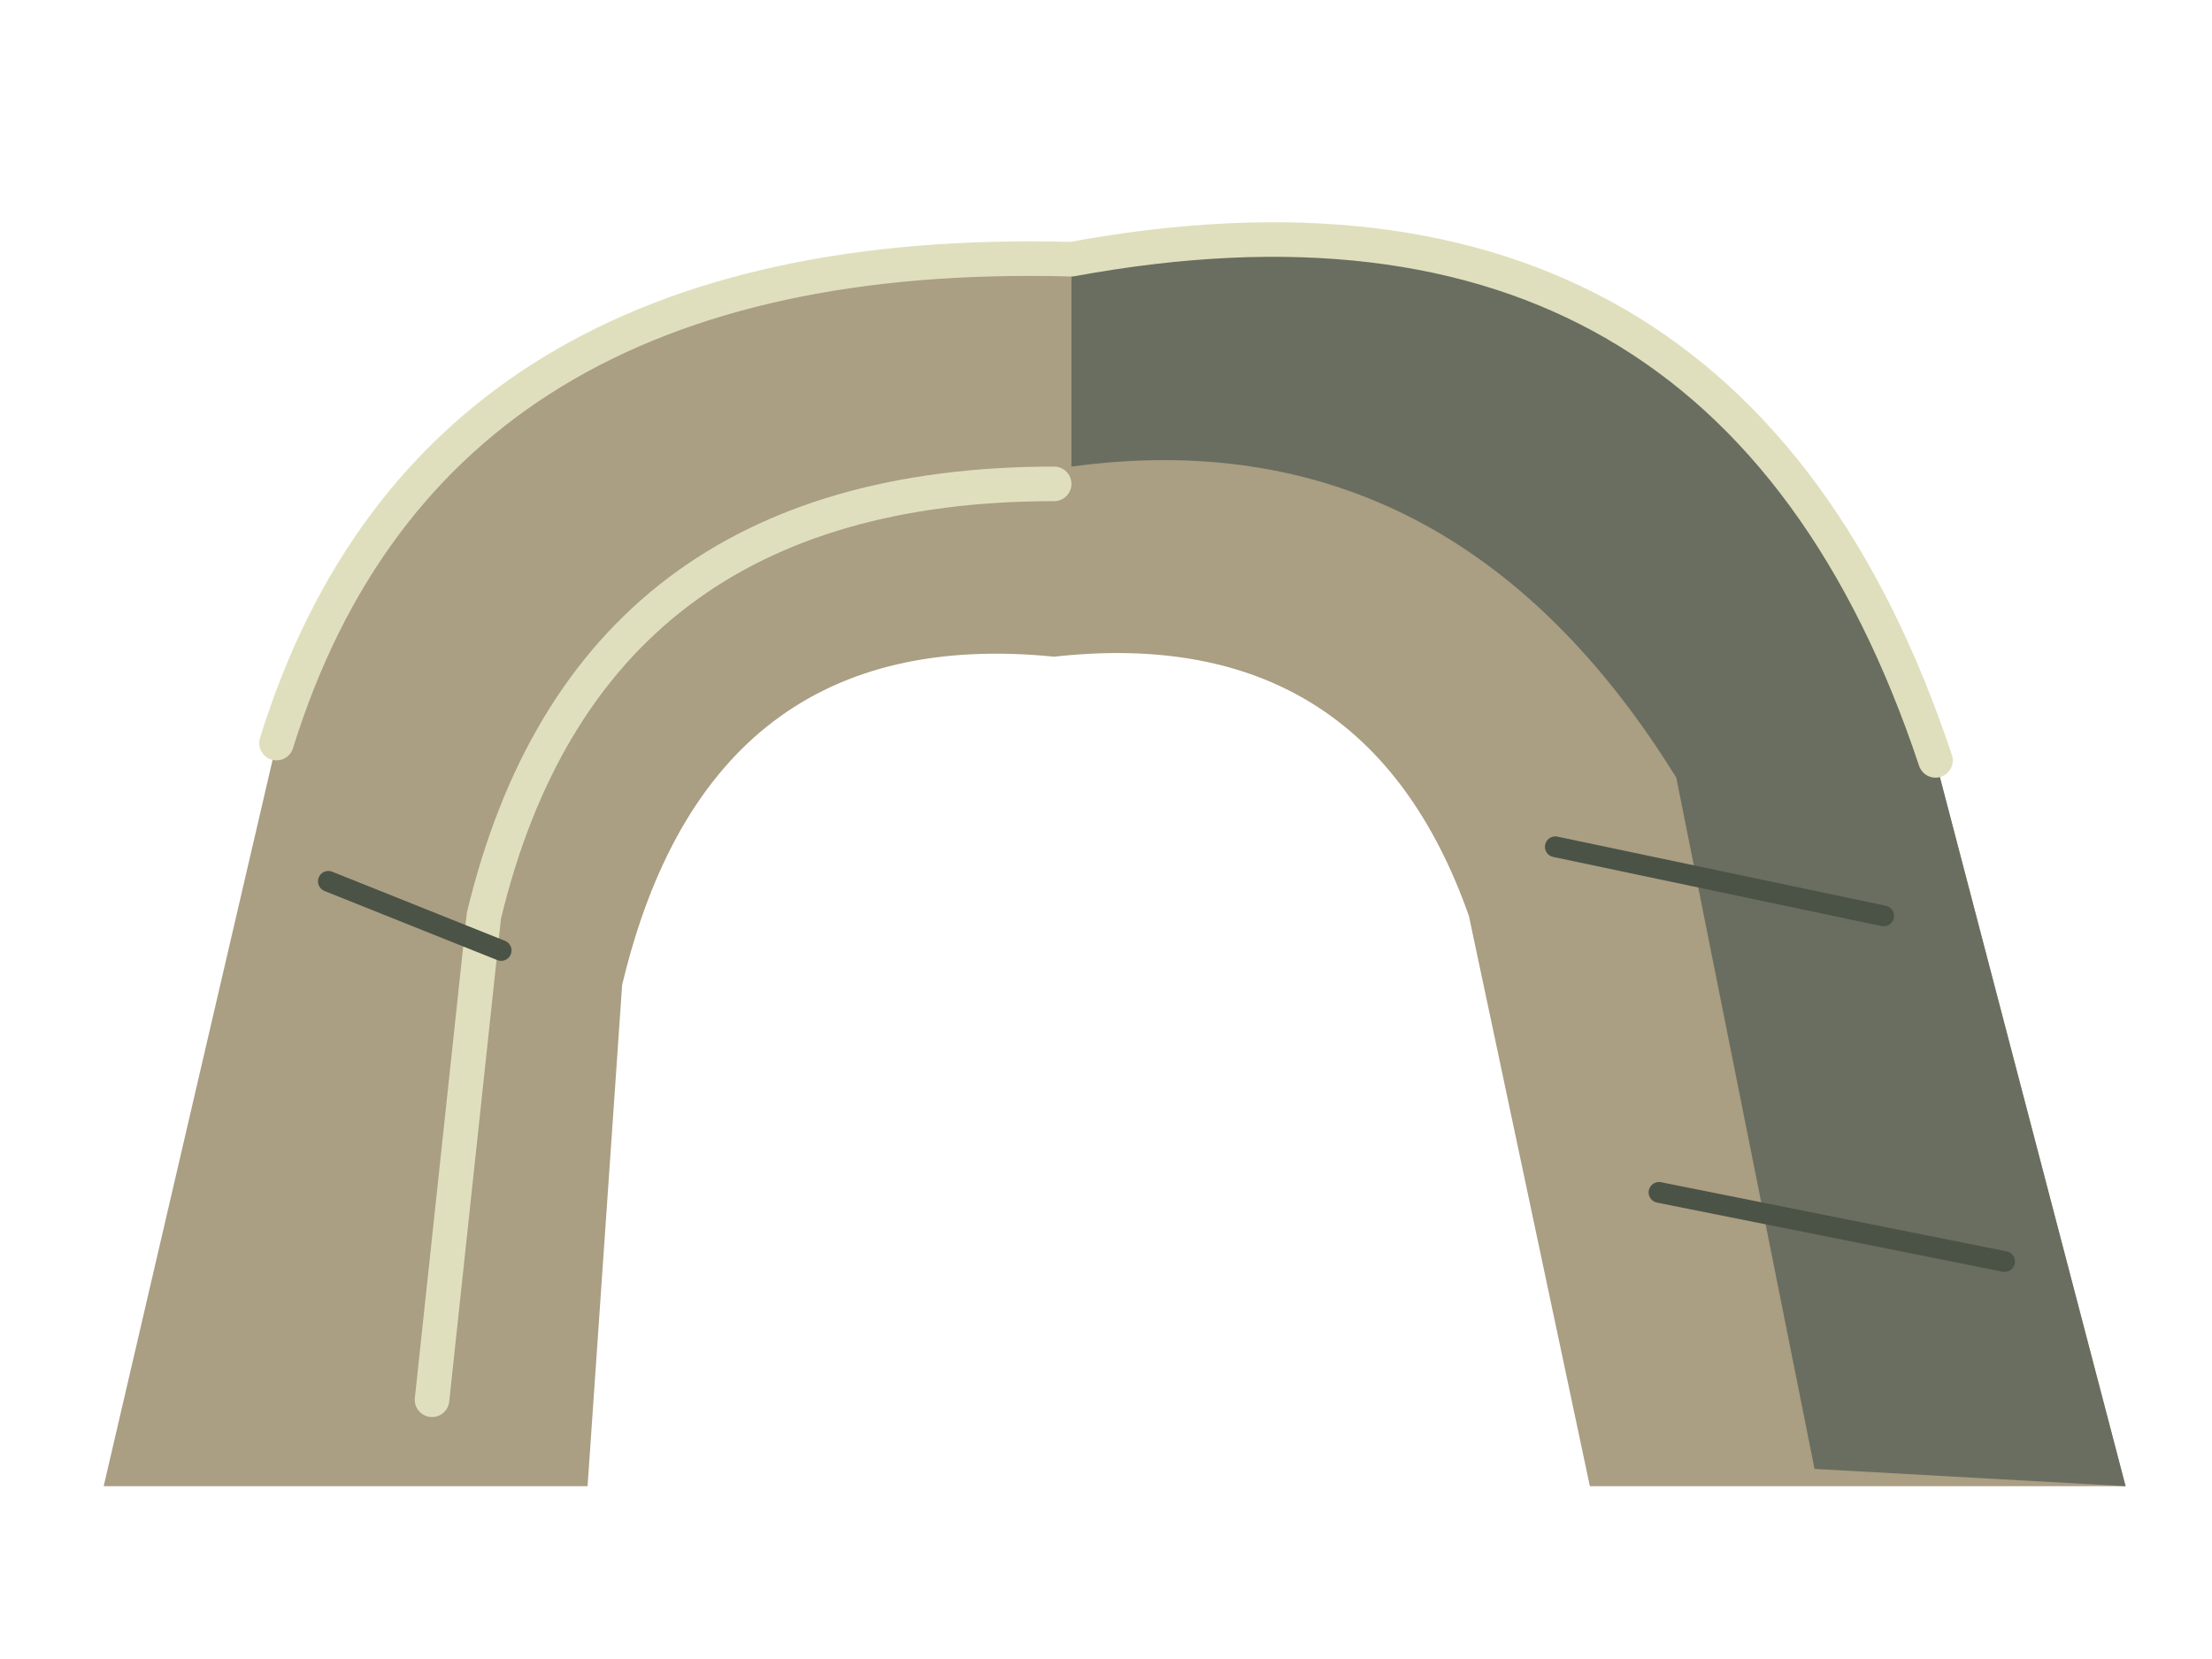
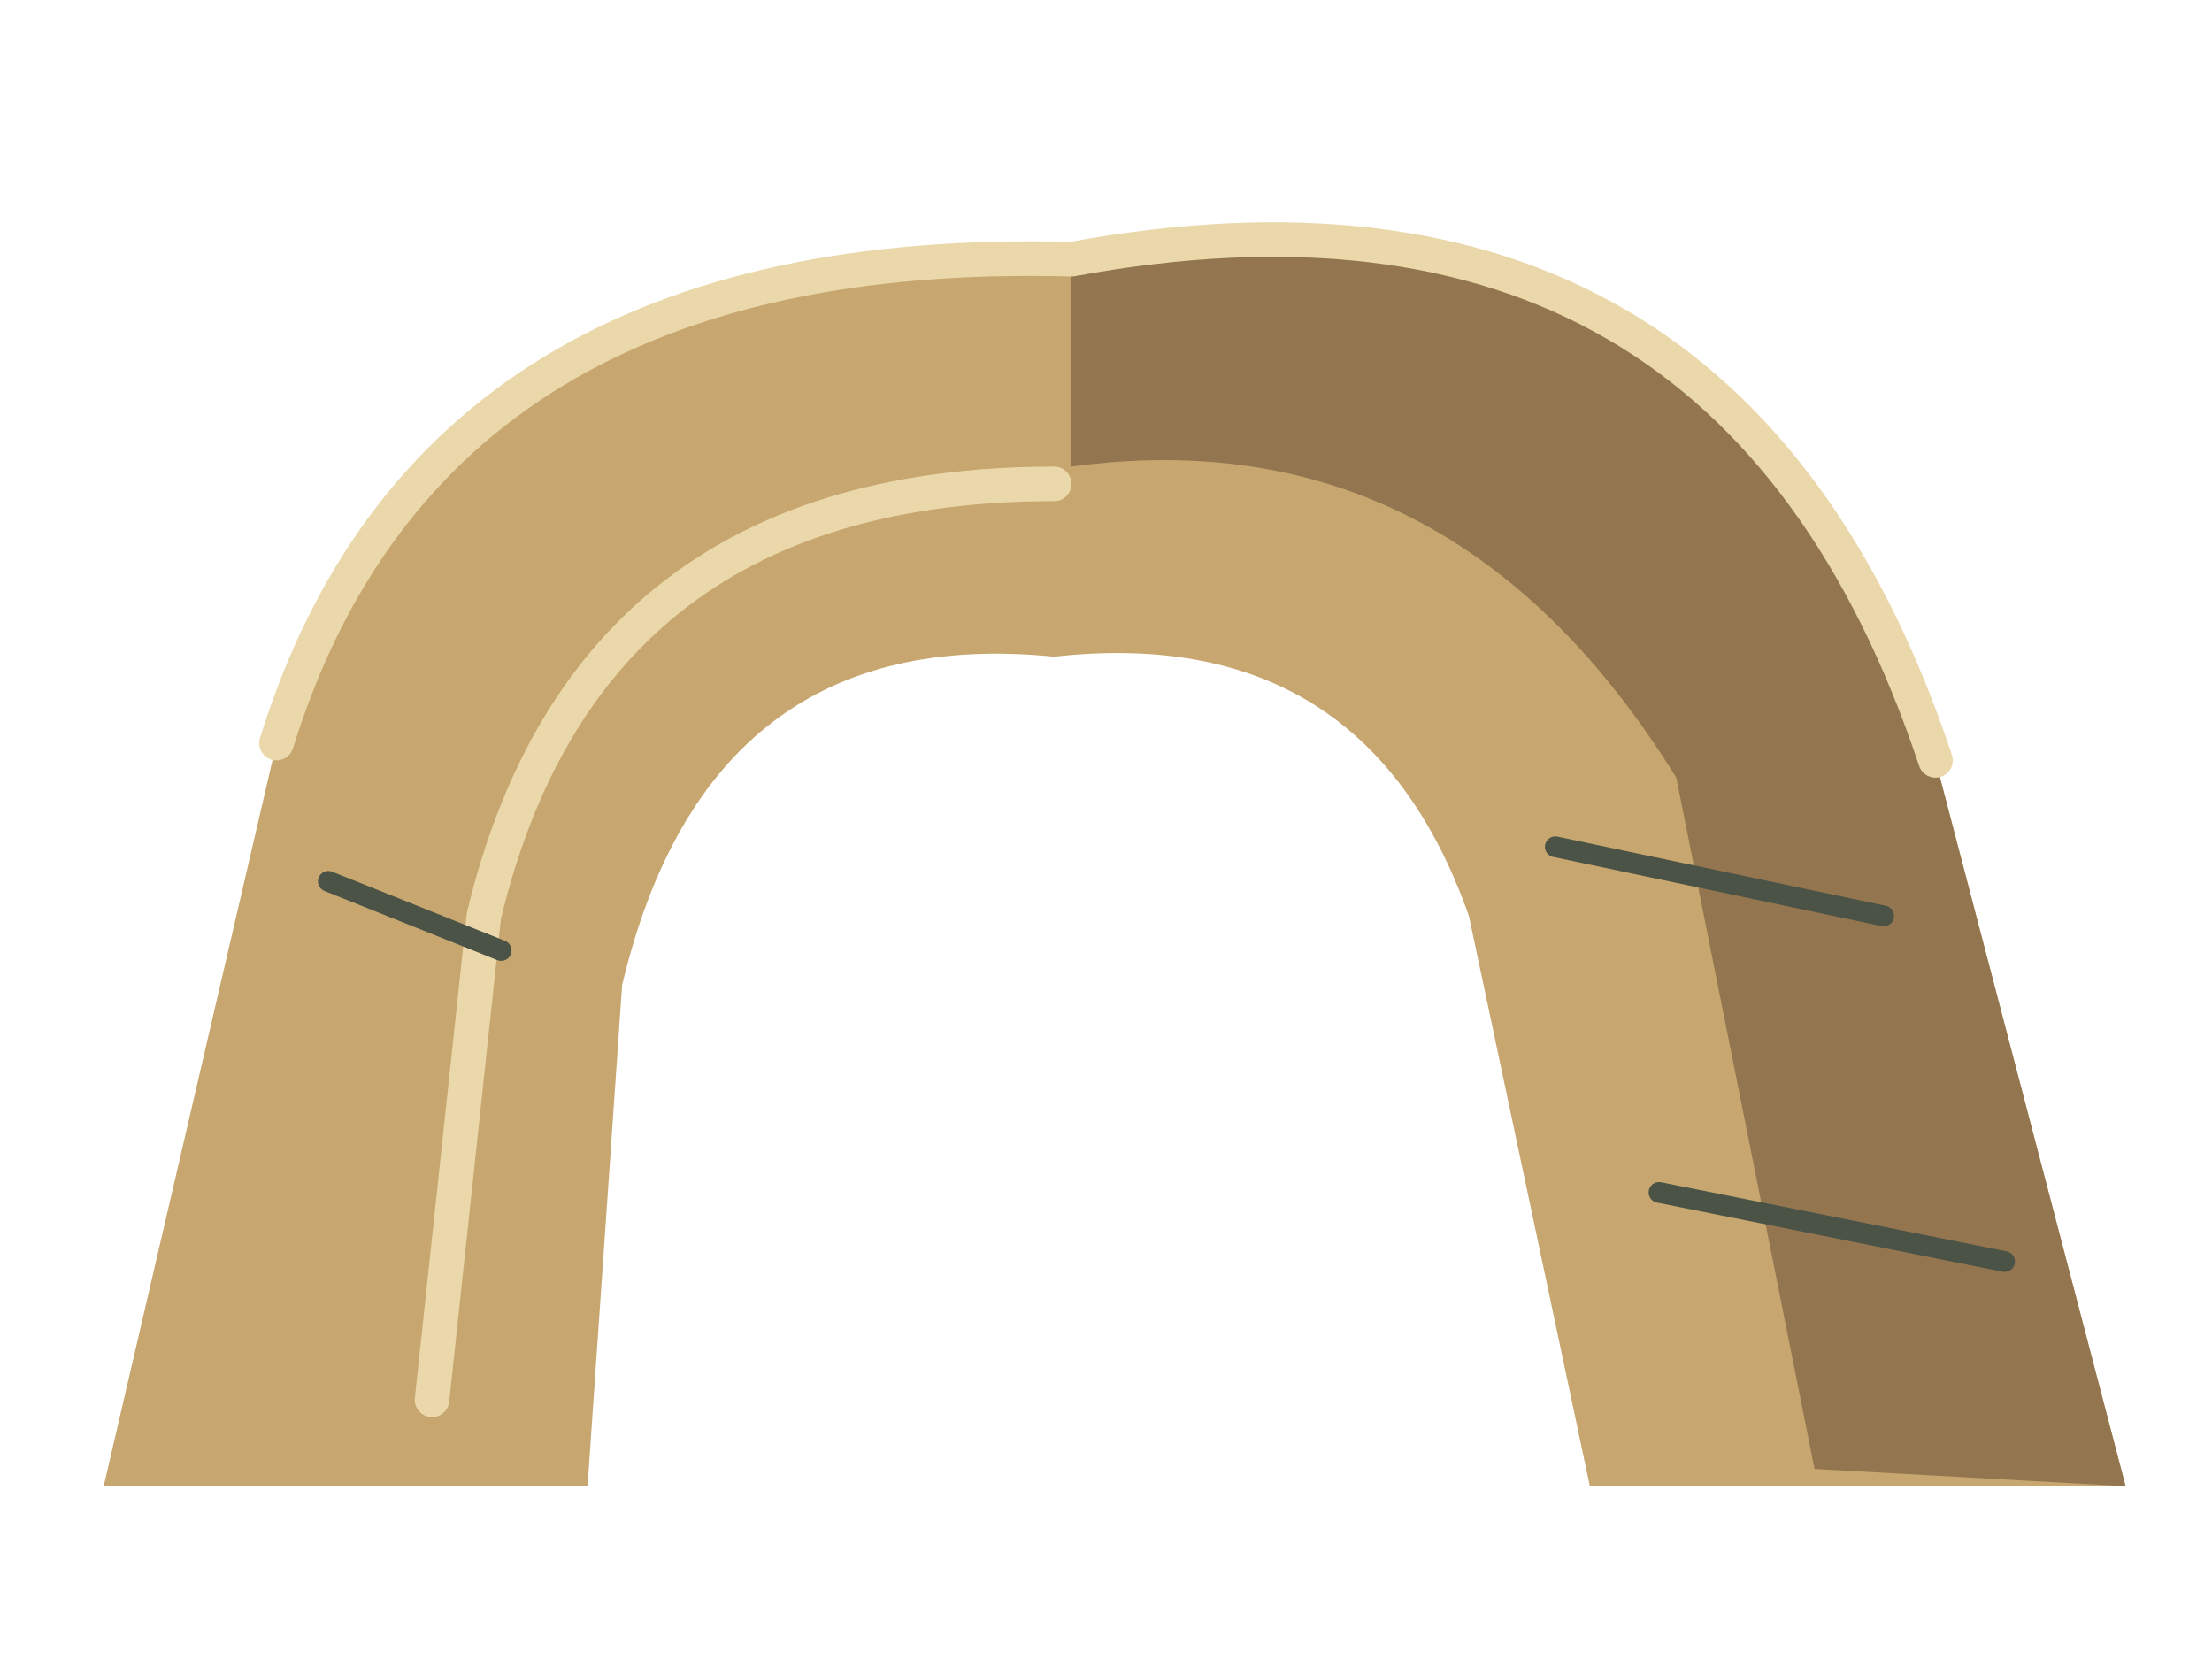
<svg xmlns="http://www.w3.org/2000/svg" viewBox="0 0 128 96" width="128" height="96">
-   <path d="M6 86L16 43Q25 14 62 15Q100 8 112 44L123 86 92 86 85 53Q79 36 61 38Q41 36 36 57L34 86Z" fill="#aa9e83" stroke="none" stroke-width="0" stroke-linejoin="round" stroke-linecap="round" />
-   <path d="M62 15Q100 8 112 44L123 86 105 85 97 45Q84 24 62 27Z" fill="#6a6e60" stroke="none" stroke-width="0" stroke-linejoin="round" stroke-linecap="round" />
-   <path d="M16 43Q25 14 62 15Q100 8 112 44M25 81L28 53Q34 28 61 28" fill="none" stroke="#e0dfbd" stroke-width="2" stroke-linejoin="round" stroke-linecap="round" />
+   <path d="M6 86L16 43Q25 14 62 15Q100 8 112 44L123 86 92 86 85 53Q79 36 61 38Q41 36 36 57L34 86Z" fill="#c7a66f" stroke="none" stroke-width="0" stroke-linejoin="round" stroke-linecap="round" />
+   <path d="M62 15Q100 8 112 44L123 86 105 85 97 45Q84 24 62 27Z" fill="#93764f" stroke="none" stroke-width="0" stroke-linejoin="round" stroke-linecap="round" />
+   <path d="M16 43Q25 14 62 15Q100 8 112 44M25 81L28 53Q34 28 61 28" fill="none" stroke="#ead8aa" stroke-width="2" stroke-linejoin="round" stroke-linecap="round" />
  <path d="M19 51L29 55M90 49L109 53M96 69L116 73" fill="none" stroke="#4b5346" stroke-width="1.2" stroke-linejoin="round" stroke-linecap="round" />
</svg>
